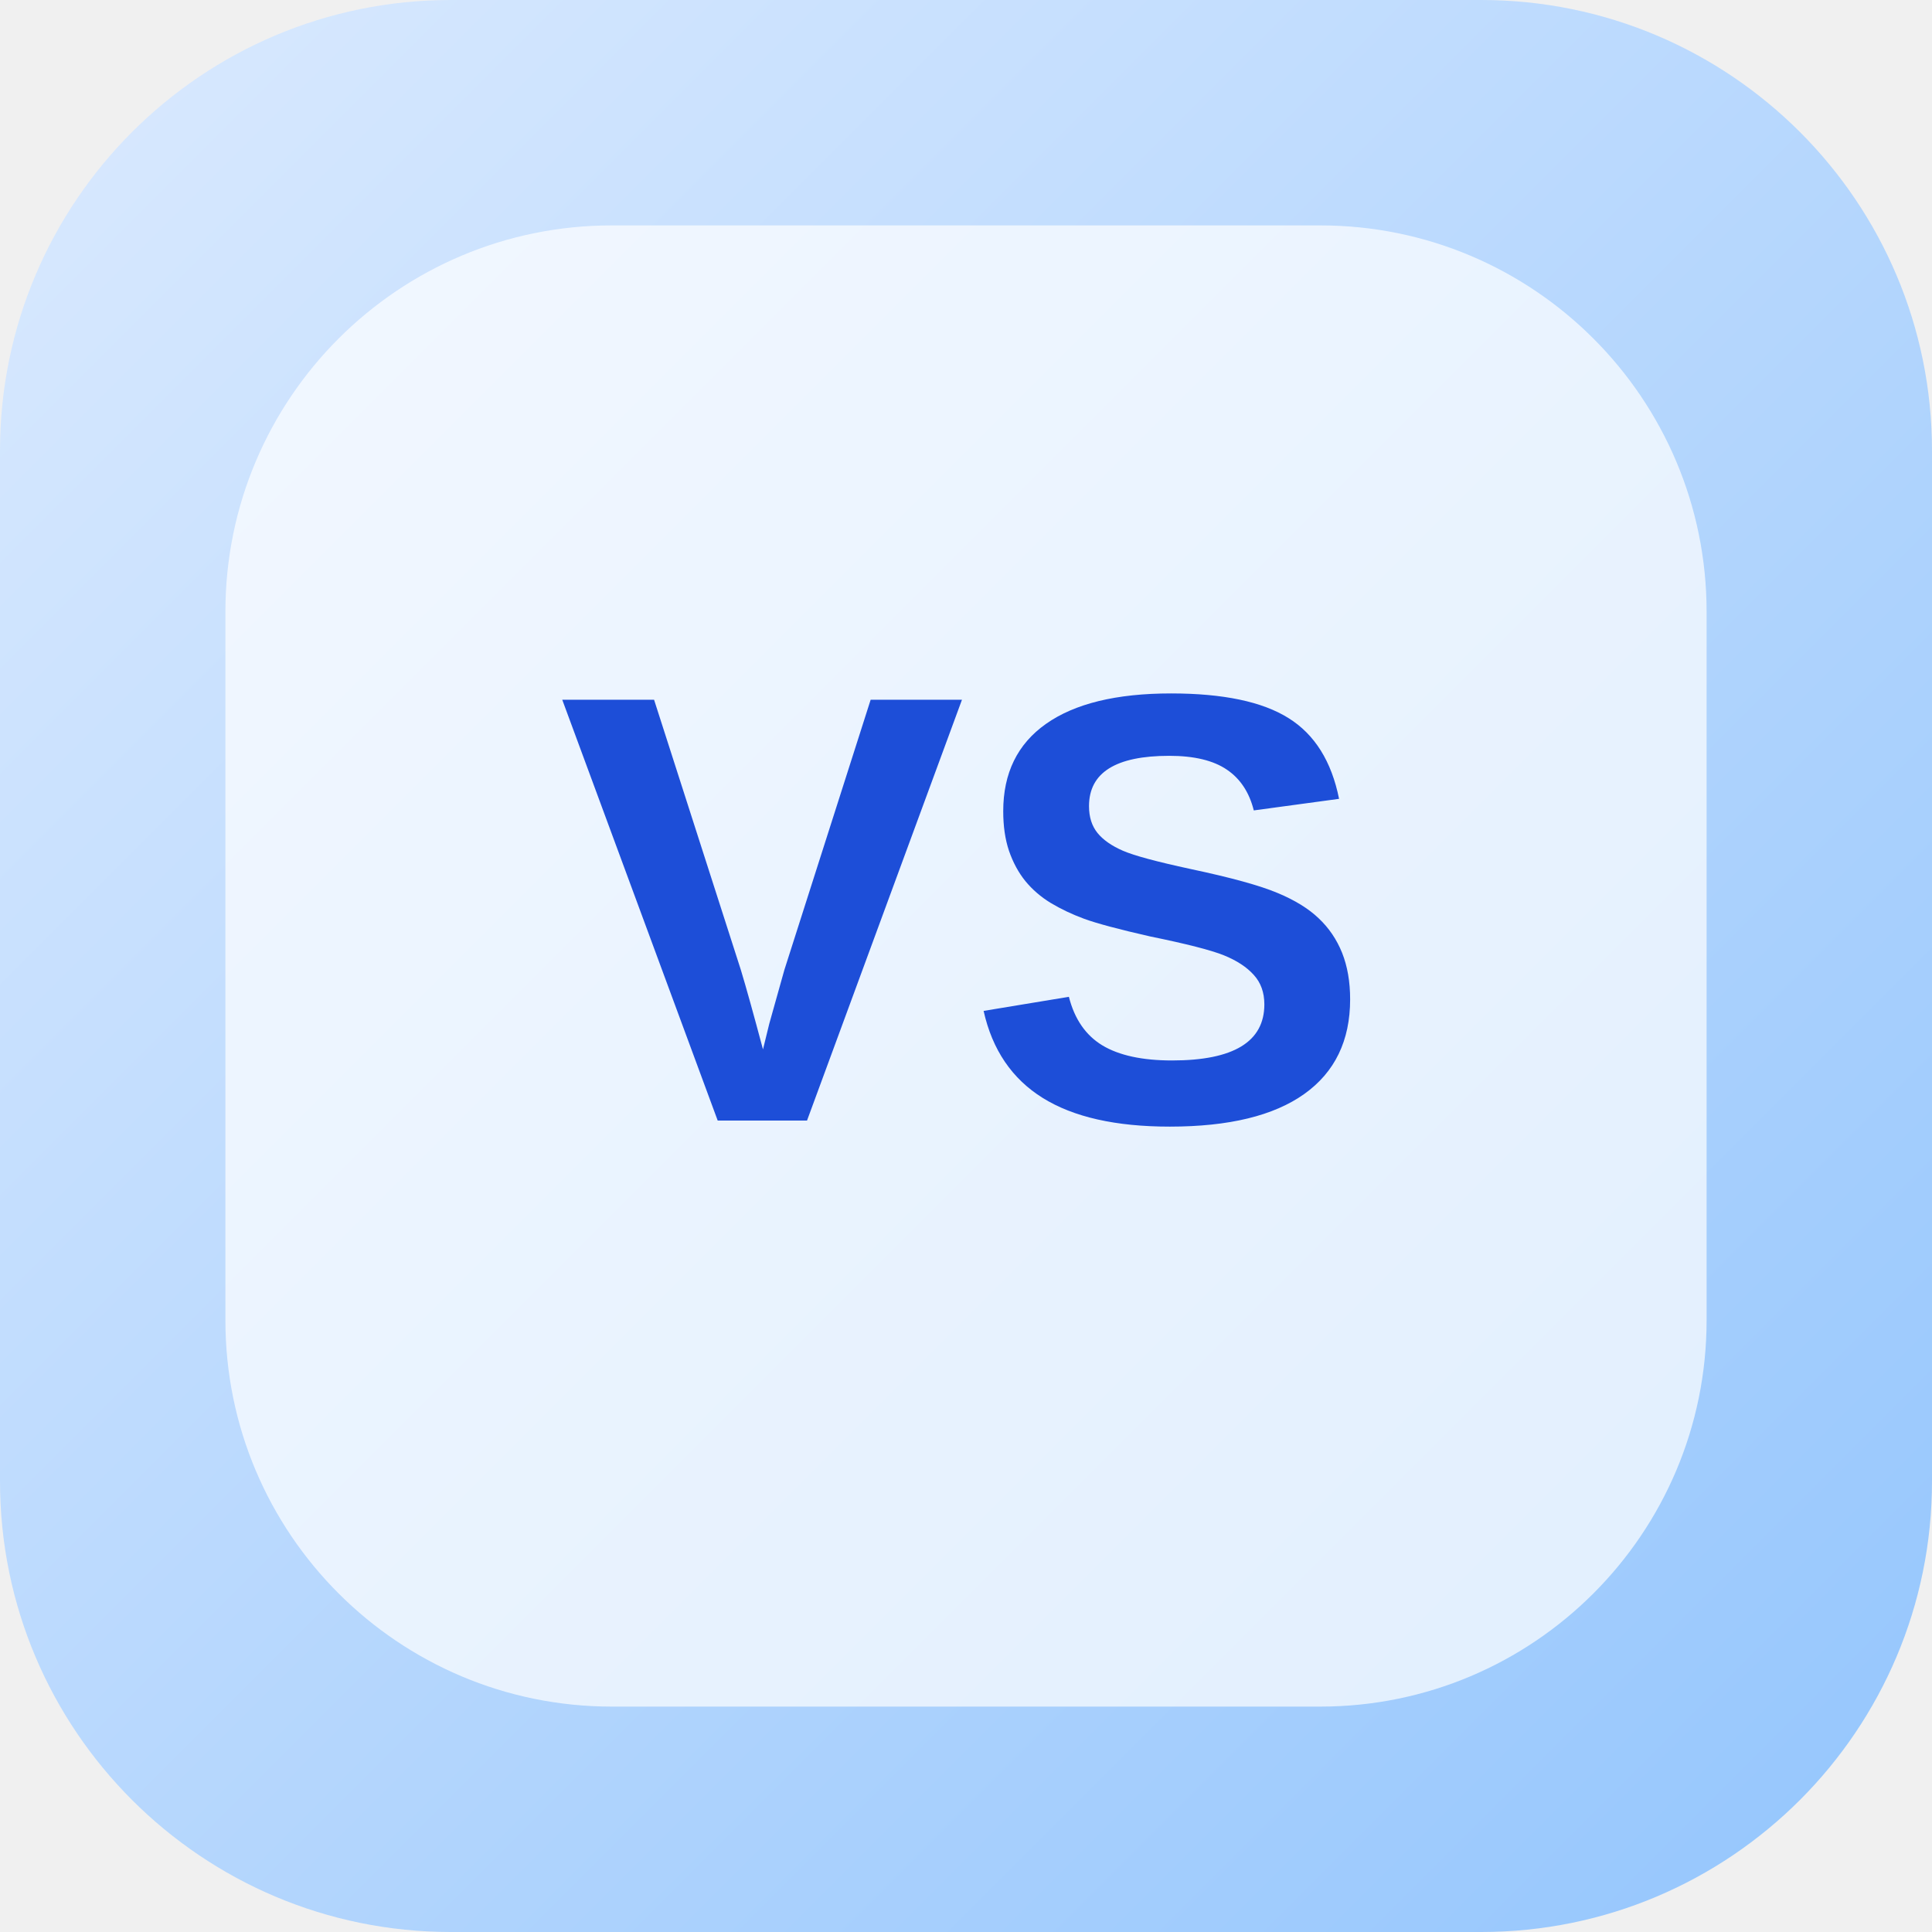
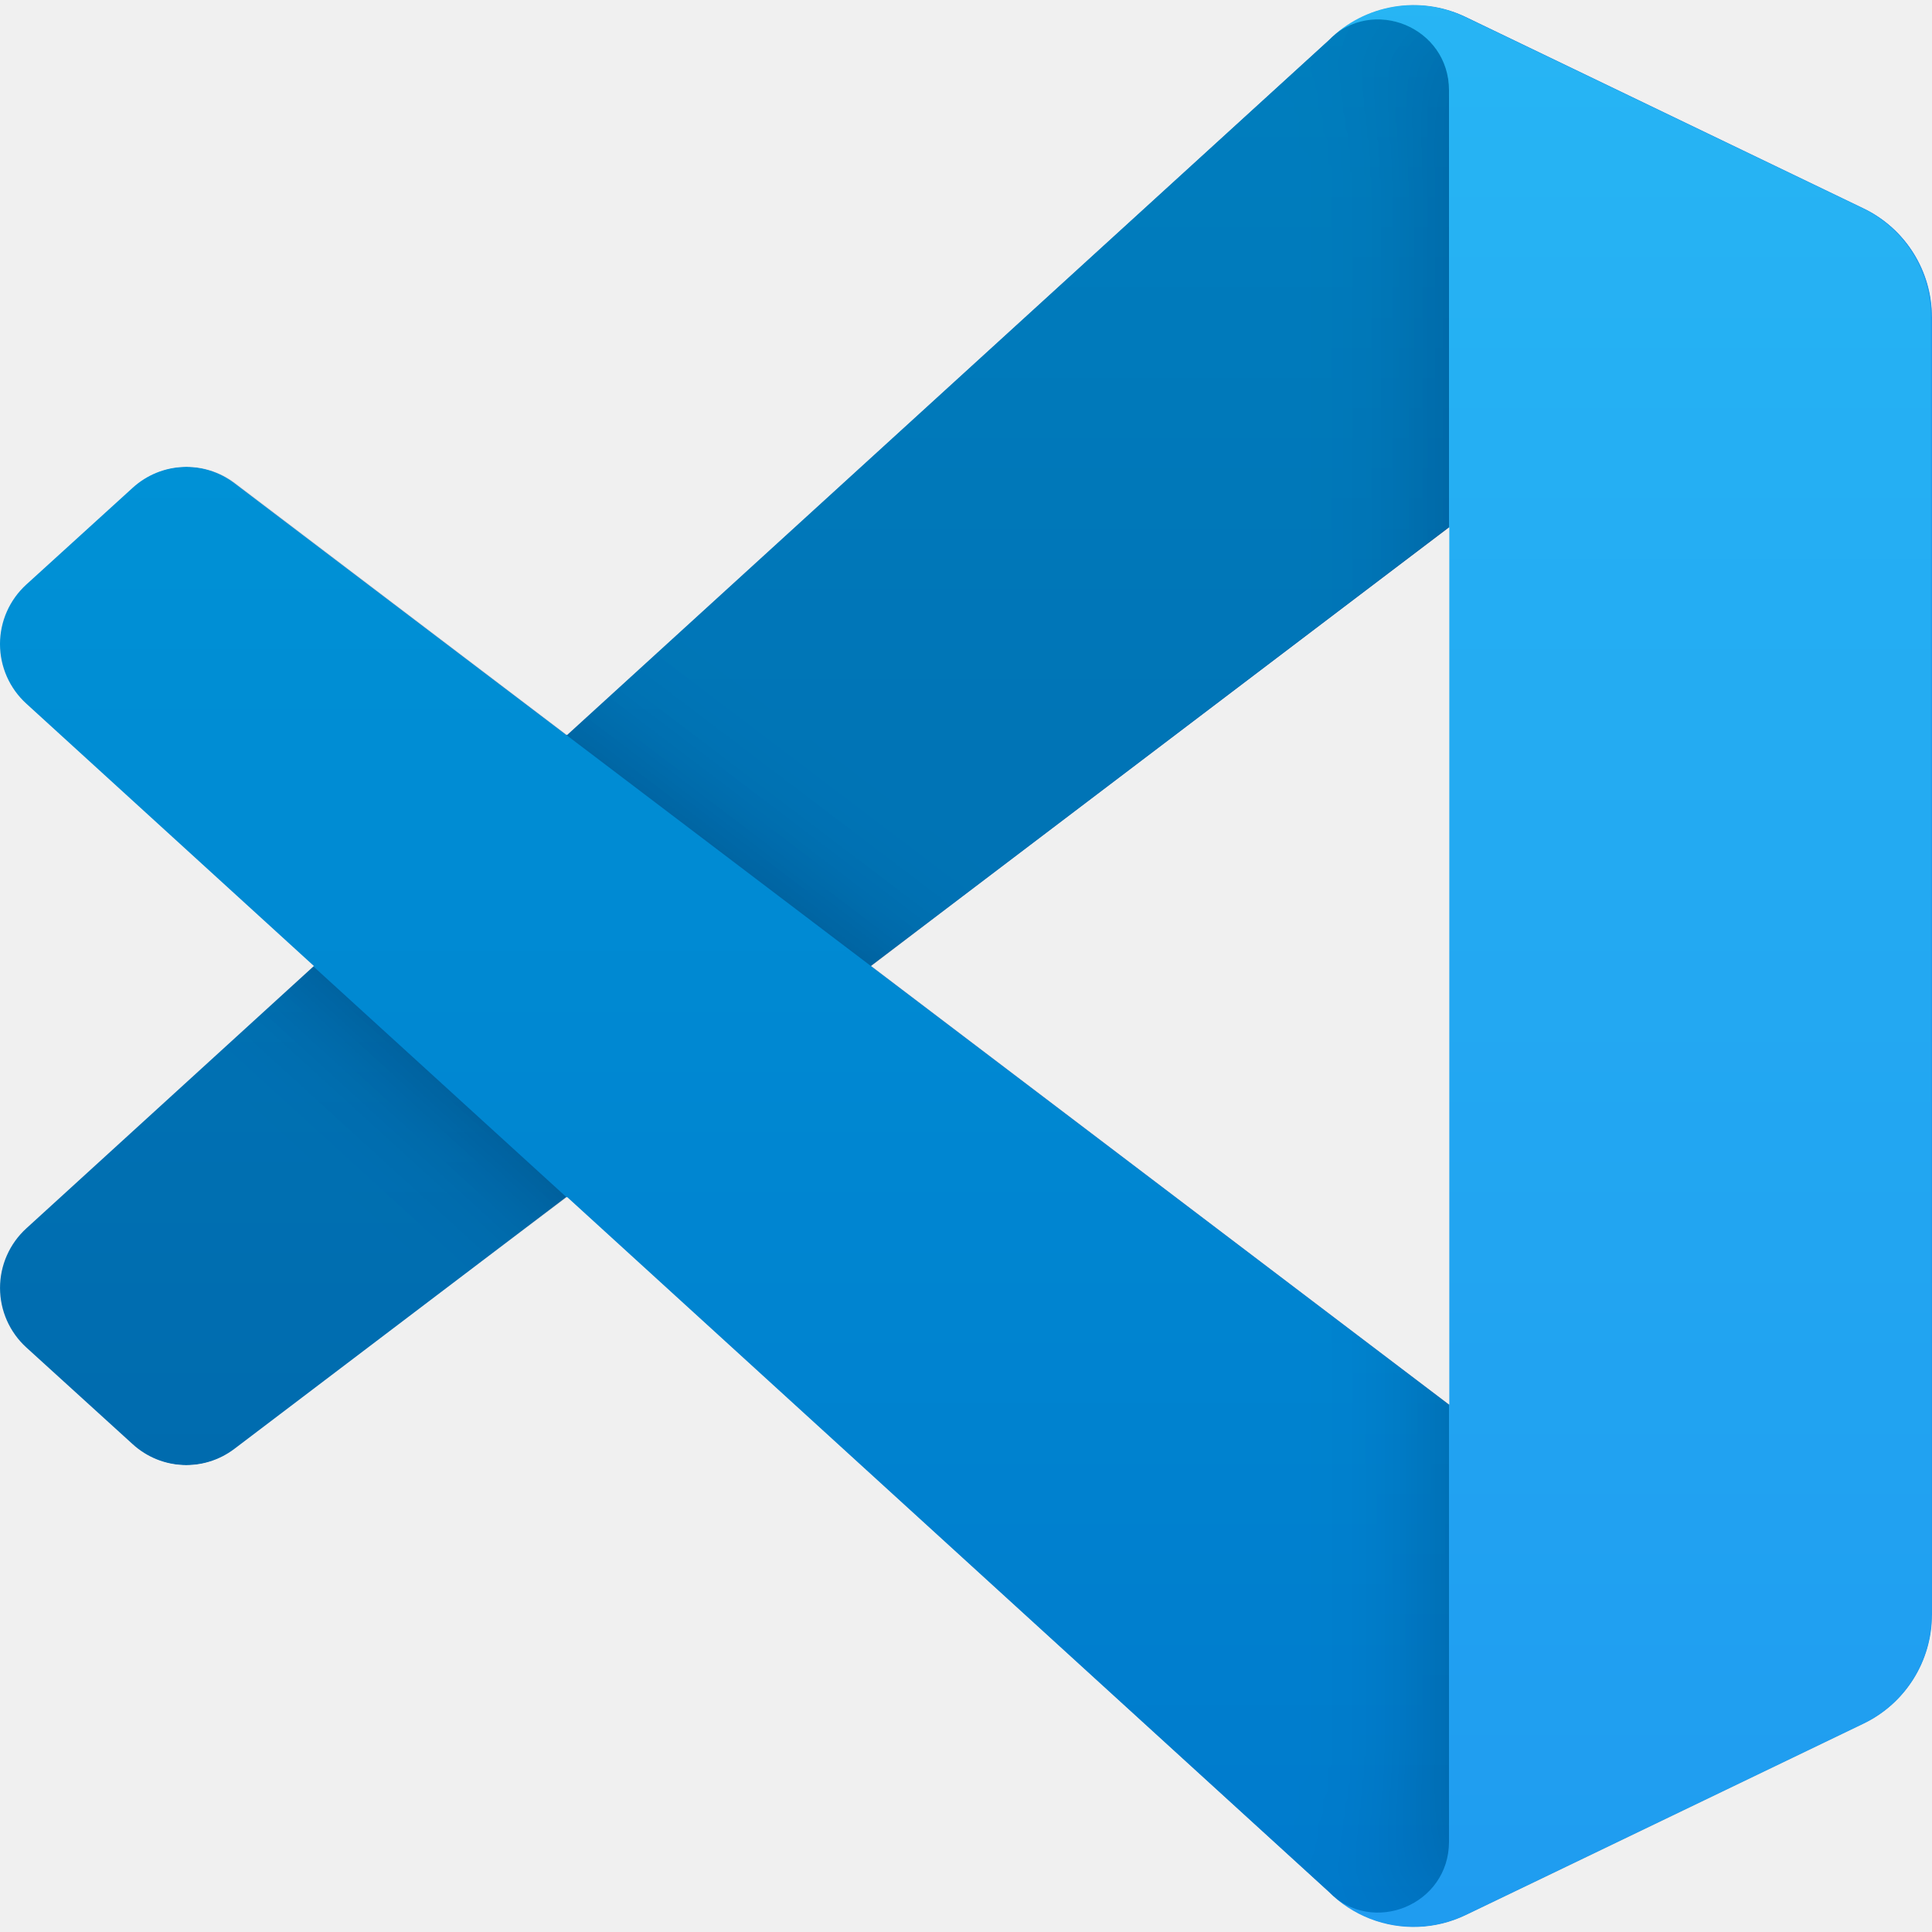
- <svg xmlns="http://www.w3.org/2000/svg" width="120" height="120" viewBox="0 0 120 120" fill="none">
+ <svg xmlns="http://www.w3.org/2000/svg" viewBox="0 0 128 128">
+   <mask id="a" width="128" height="128" x="0" y="0" maskUnits="userSpaceOnUse" style="mask-type:alpha">
+     <path fill="#fff" fill-rule="evenodd" d="M90.767 127.126a7.968 7.968 0 0 0 6.35-.244l26.353-12.681a8 8 0 0 0 4.53-7.209V21.009a8 8 0 0 0-4.53-7.21L97.117 1.12a7.97 7.97 0 0 0-9.093 1.548l-50.45 46.026L15.6 32.013a5.328 5.328 0 0 0-6.807.302l-7.048 6.411a5.335 5.335 0 0 0-.006 7.888L20.796 64 1.74 81.387a5.336 5.336 0 0 0 .006 7.887l7.048 6.411a5.327 5.327 0 0 0 6.807.303l21.974-16.68 50.45 46.025a7.96 7.96 0 0 0 2.743 1.793Zm5.252-92.183L57.74 64l38.28 29.058V34.943Z" clip-rule="evenodd" />
+   </mask>
+   <g mask="url(#a)">
+     <path fill="#0065A9" d="M123.471 13.82 97.097 1.12A7.973 7.973 0 0 0 88 2.668L1.662 81.387a5.333 5.333 0 0 0 .006 7.887l7.052 6.411a5.333 5.333 0 0 0 6.811.303l103.971-78.875c3.488-2.646 8.498-.158 8.498 4.22v-.306a8.001 8.001 0 0 0-4.529-7.208Z" />
+     <g filter="url(#b)">
+       <path fill="#007ACC" d="m123.471 114.181-26.374 12.698A7.973 7.973 0 0 1 88 125.333L1.662 46.613a5.333 5.333 0 0 1 .006-7.887l7.052-6.411a5.333 5.333 0 0 1 6.811-.303l103.971 78.874c3.488 2.647 8.498.159 8.498-4.219v.306a8.001 8.001 0 0 1-4.529 7.208Z" />
+     </g>
+     <g filter="url(#c)">
+       <path fill="#1F9CF0" d="M97.098 126.882A7.977 7.977 0 0 1 88 125.333c2.952 2.952 8 .861 8-3.314V5.98c0-4.175-5.048-6.266-8-3.313a7.977 7.977 0 0 1 9.098-1.549L123.467 13.8A8 8 0 0 1 128 21.01v85.982a8 8 0 0 1-4.533 7.21l-26.369 12.681Z" />
+     </g>
+     <path fill="url(#d)" fill-rule="evenodd" d="M90.69 127.126a7.968 7.968 0 0 0 6.349-.244l26.353-12.681a8 8 0 0 0 4.53-7.21V21.009a8 8 0 0 0-4.53-7.21L97.039 1.12a7.97 7.97 0 0 0-9.093 1.548l-50.45 46.026-21.974-16.68a5.328 5.328 0 0 0-6.807.302l-7.048 6.411a5.336 5.336 0 0 0-.006 7.888L20.718 64 1.662 81.386a5.335 5.335 0 0 0 .006 7.888l7.048 6.411a5.328 5.328 0 0 0 6.807.303l21.975-16.681 50.45 46.026a7.959 7.959 0 0 0 2.742 1.793Zm5.252-92.184L57.662 64l38.28 29.057V34.943Z" clip-rule="evenodd" opacity="0.25" style="mix-blend-mode:overlay" />
+   </g>
  <defs>
-     <linearGradient id="vscode-bg" x1="0" y1="0" x2="1" y2="1">
-       <stop offset="0%" stop-color="#dbeafe" />
-       <stop offset="100%" stop-color="#93c5fd" />
+     <filter id="b" width="144.744" height="113.408" x="-8.411" y="22.594" color-interpolation-filters="sRGB" filterUnits="userSpaceOnUse">
+       <feFlood flood-opacity="0" result="BackgroundImageFix" />
+       <feColorMatrix in="SourceAlpha" result="hardAlpha" values="0 0 0 0 0 0 0 0 0 0 0 0 0 0 0 0 0 0 127 0" />
+       <feOffset />
+       <feGaussianBlur stdDeviation="4.167" />
+       <feColorMatrix values="0 0 0 0 0 0 0 0 0 0 0 0 0 0 0 0 0 0 0.25 0" />
+       <feBlend in2="BackgroundImageFix" mode="overlay" result="effect1_dropShadow_1_36" />
+       <feBlend in="SourceGraphic" in2="effect1_dropShadow_1_36" result="shape" />
+     </filter>
+     <filter id="c" width="56.667" height="144.007" x="79.667" y="-8.004" color-interpolation-filters="sRGB" filterUnits="userSpaceOnUse">
+       <feFlood flood-opacity="0" result="BackgroundImageFix" />
+       <feColorMatrix in="SourceAlpha" result="hardAlpha" values="0 0 0 0 0 0 0 0 0 0 0 0 0 0 0 0 0 0 127 0" />
+       <feOffset />
+       <feGaussianBlur stdDeviation="4.167" />
+       <feColorMatrix values="0 0 0 0 0 0 0 0 0 0 0 0 0 0 0 0 0 0 0.25 0" />
+       <feBlend in2="BackgroundImageFix" mode="overlay" result="effect1_dropShadow_1_36" />
+       <feBlend in="SourceGraphic" in2="effect1_dropShadow_1_36" result="shape" />
+     </filter>
+     <linearGradient id="d" x1="63.922" x2="63.922" y1="0.33" y2="127.67" gradientUnits="userSpaceOnUse">
+       <stop stop-color="#fff" />
+       <stop offset="1" stop-color="#fff" stop-opacity="0" />
    </linearGradient>
  </defs>
-   <rect width="120" height="120" rx="28" fill="url(#vscode-bg)" />
-   <rect x="14" y="14" width="92" height="92" rx="24" fill="#ffffff" opacity="0.7" />
-   <text x="50%" y="58%" text-anchor="middle" font-family="Arial, sans-serif" font-size="38" font-weight="700" fill="#1d4ed8">
-     VS
-   </text>
</svg>
